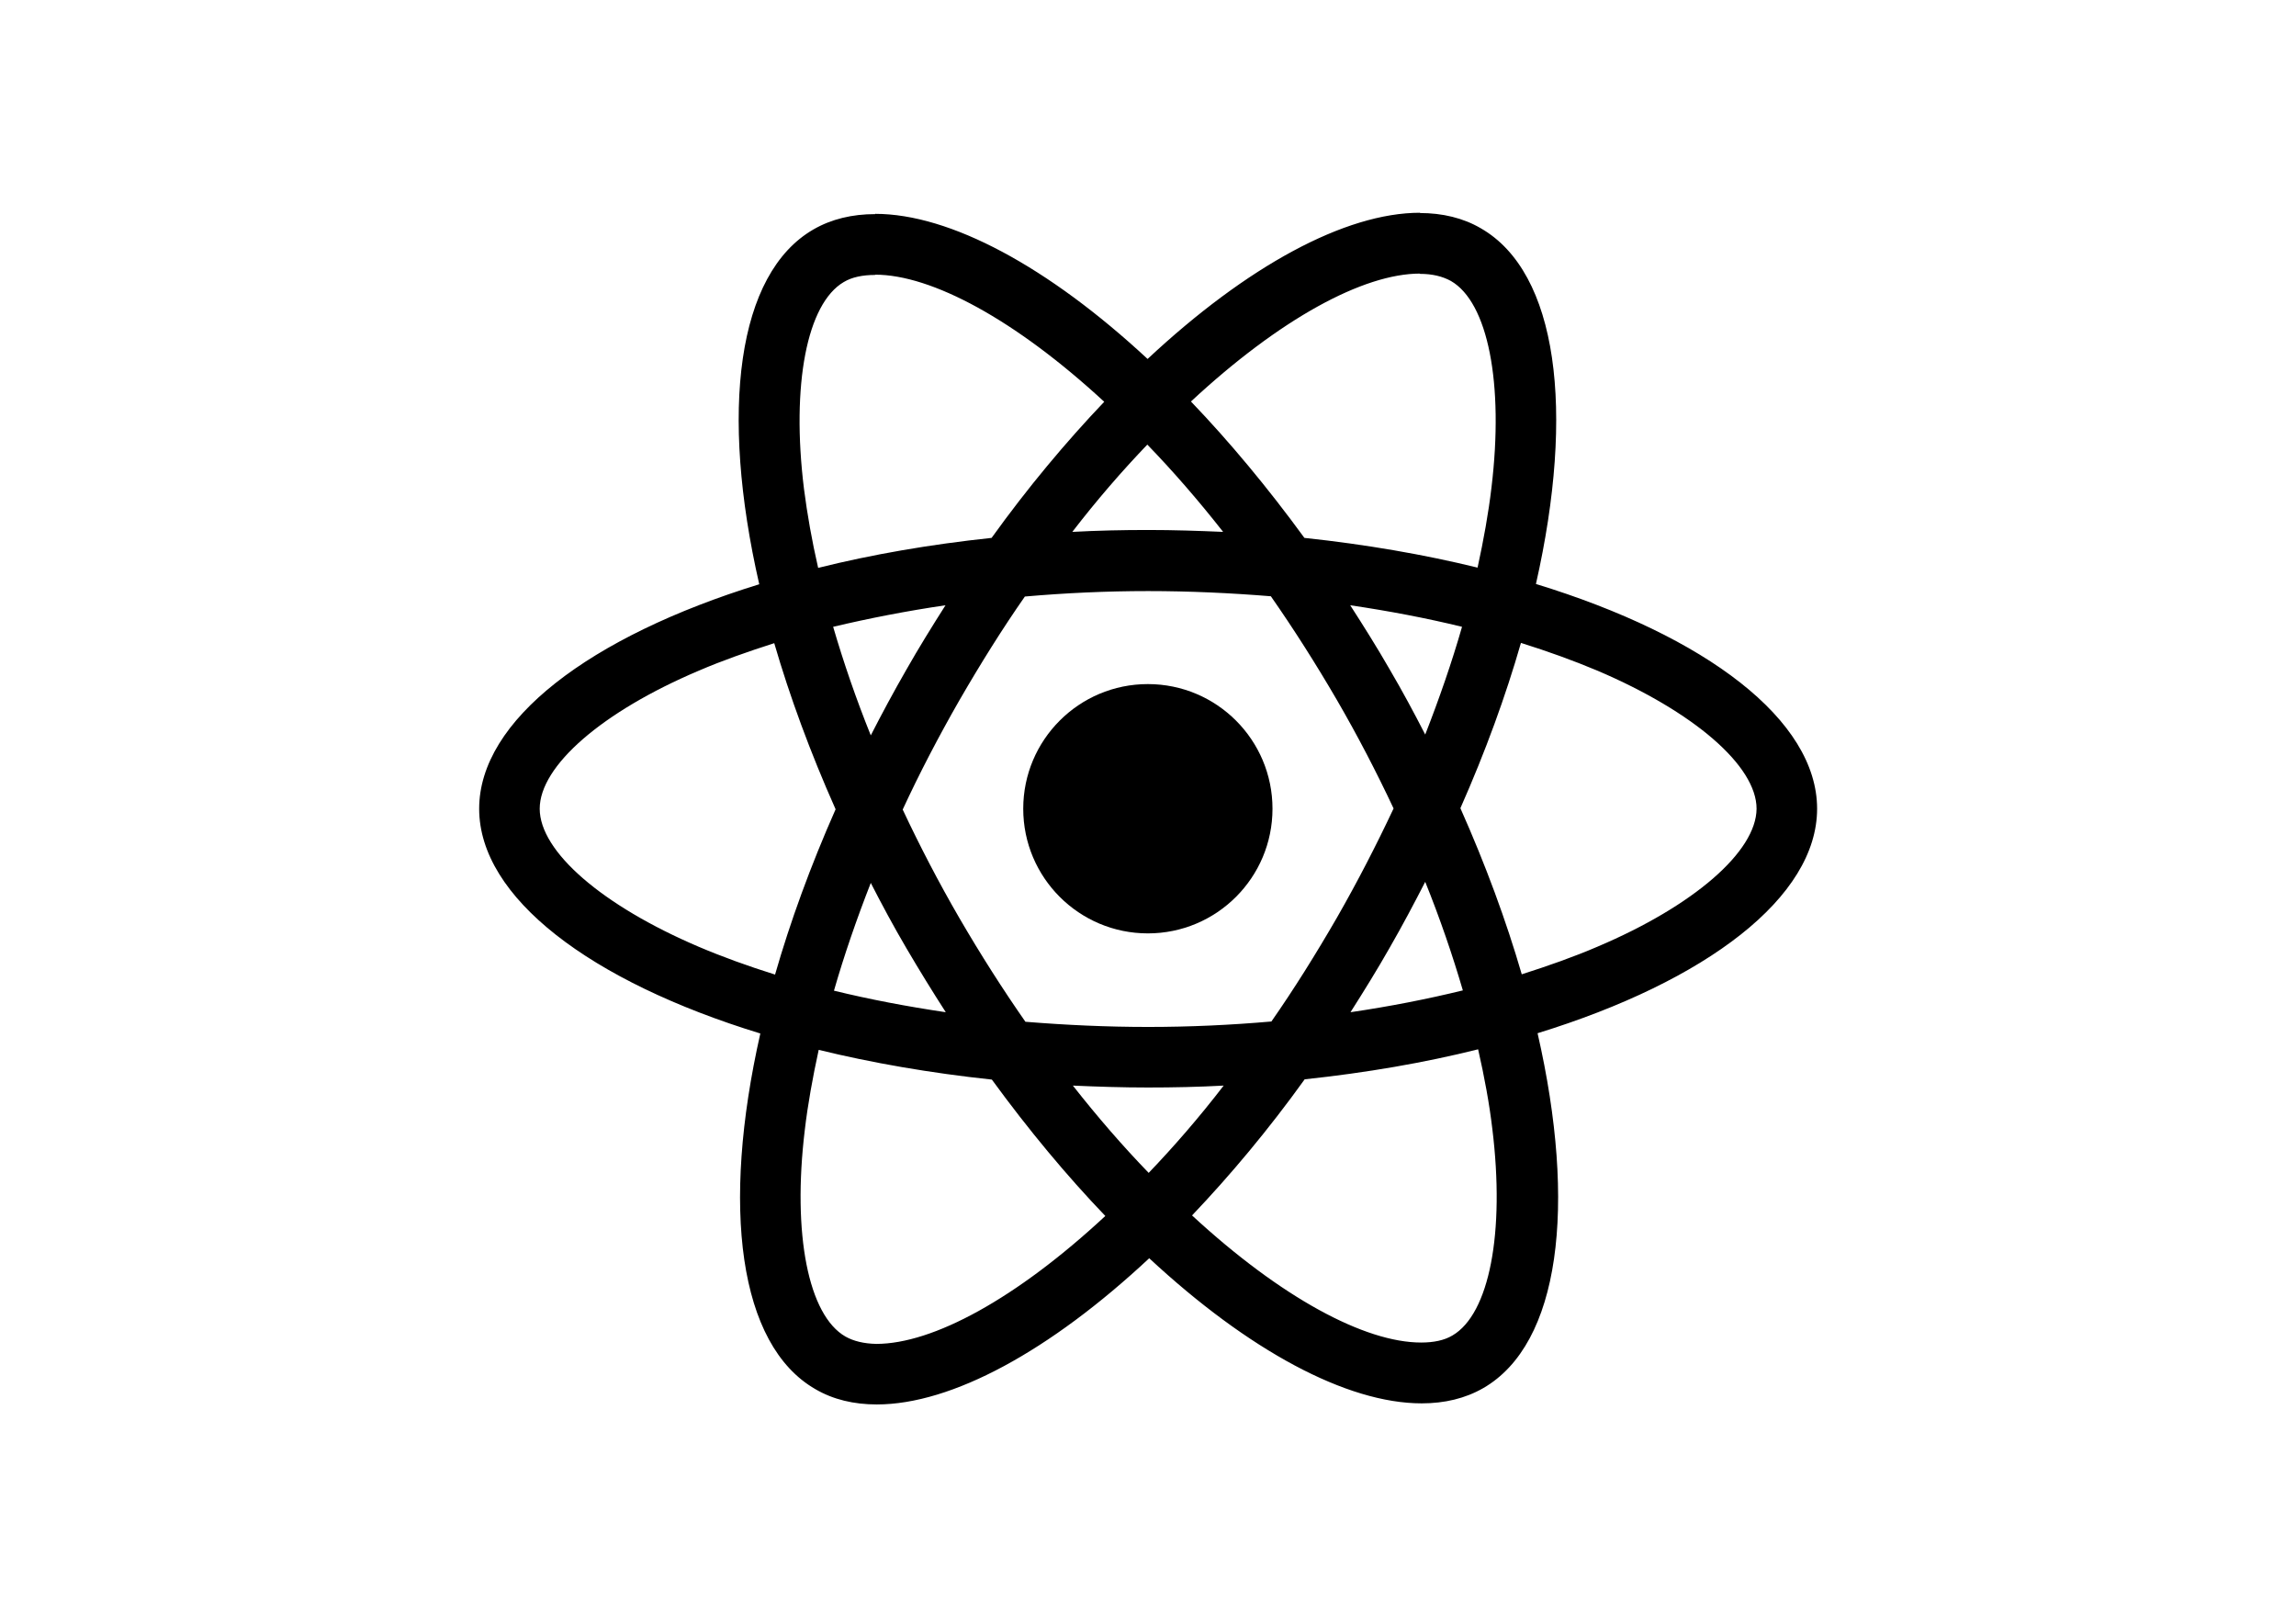
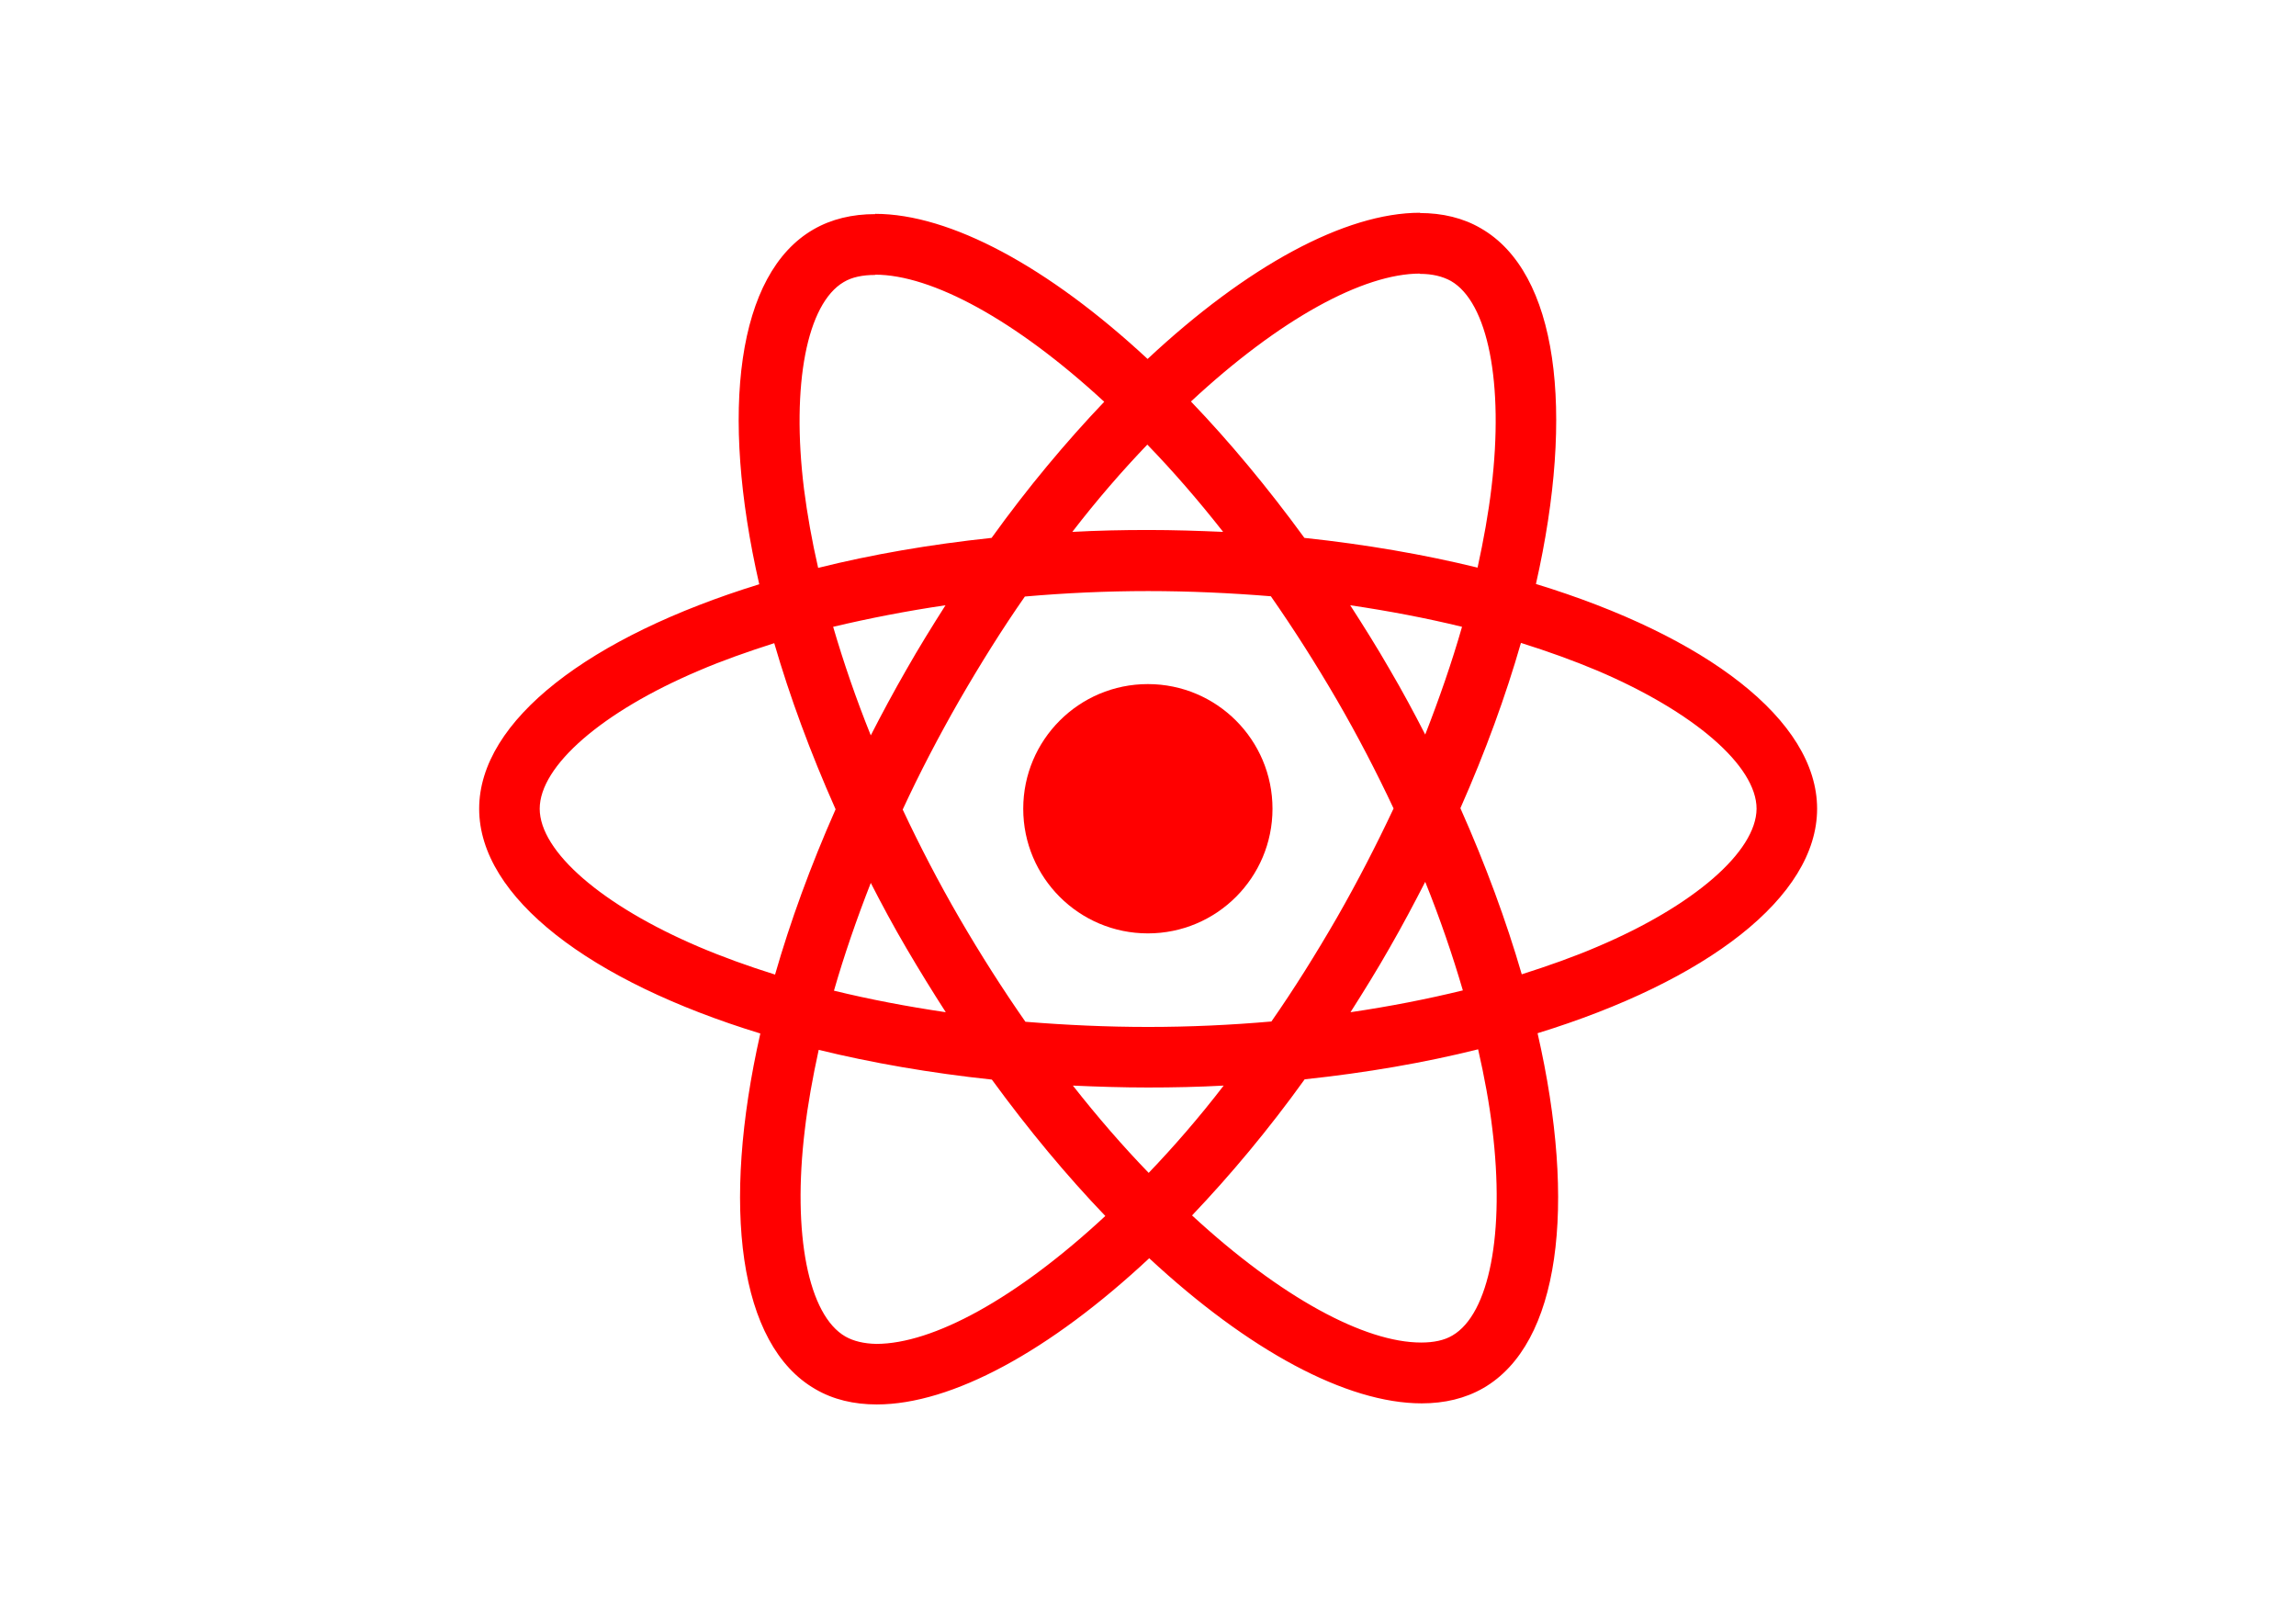
<svg xmlns="http://www.w3.org/2000/svg" viewBox="0 0 841.9 595.3">
-   <g fill="###ff0000">
+   <g fill="#ff0000">
    <path d="M666.3 296.5c0-32.5-40.7-63.3-103.1-82.4 14.4-63.6 8-114.2-20.2-130.4-6.5-3.8-14.1-5.6-22.4-5.6v22.3c4.6 0 8.3.9 11.4 2.6 13.6 7.8 19.5 37.5 14.9 75.7-1.1 9.4-2.9 19.3-5.1 29.4-19.6-4.8-41-8.5-63.5-10.9-13.5-18.5-27.5-35.3-41.6-50 32.6-30.3 63.2-46.9 84-46.9V78c-27.5 0-63.5 19.6-99.9 53.6-36.4-33.8-72.4-53.2-99.9-53.2v22.3c20.7 0 51.4 16.5 84 46.6-14 14.7-28 31.4-41.3 49.9-22.6 2.4-44 6.1-63.6 11-2.3-10-4-19.7-5.2-29-4.7-38.2 1.1-67.9 14.6-75.8 3-1.8 6.9-2.6 11.5-2.6V78.5c-8.4 0-16 1.8-22.6 5.6-28.1 16.2-34.4 66.7-19.9 130.1-62.2 19.2-102.7 49.9-102.7 82.3 0 32.5 40.7 63.3 103.1 82.4-14.4 63.6-8 114.2 20.2 130.4 6.5 3.8 14.1 5.6 22.5 5.6 27.5 0 63.5-19.6 99.9-53.6 36.4 33.8 72.4 53.2 99.9 53.2 8.4 0 16-1.8 22.6-5.6 28.1-16.2 34.4-66.7 19.9-130.1 62-19.1 102.5-49.9 102.5-82.3zm-130.2-66.7c-3.7 12.9-8.3 26.2-13.5 39.5-4.1-8-8.4-16-13.1-24-4.6-8-9.5-15.8-14.4-23.4 14.2 2.1 27.9 4.7 41 7.9zm-45.8 106.5c-7.8 13.5-15.8 26.3-24.1 38.2-14.9 1.3-30 2-45.2 2-15.1 0-30.2-.7-45-1.9-8.3-11.9-16.4-24.6-24.2-38-7.6-13.1-14.5-26.4-20.8-39.8 6.2-13.4 13.2-26.8 20.7-39.9 7.8-13.5 15.8-26.3 24.1-38.2 14.9-1.3 30-2 45.2-2 15.1 0 30.2.7 45 1.9 8.3 11.9 16.4 24.6 24.2 38 7.6 13.1 14.5 26.4 20.8 39.8-6.3 13.4-13.2 26.8-20.7 39.9zm32.3-13c5.4 13.4 10 26.8 13.8 39.8-13.1 3.2-26.9 5.9-41.2 8 4.9-7.7 9.8-15.6 14.4-23.7 4.6-8 8.9-16.1 13-24.1zM421.2 430c-9.3-9.6-18.6-20.3-27.8-32 9 .4 18.2.7 27.5.7 9.4 0 18.7-.2 27.8-.7-9 11.7-18.3 22.4-27.5 32zm-74.4-58.9c-14.2-2.1-27.9-4.7-41-7.9 3.7-12.9 8.3-26.2 13.5-39.5 4.1 8 8.4 16 13.1 24 4.7 8 9.5 15.8 14.4 23.4zM420.7 163c9.3 9.6 18.6 20.3 27.8 32-9-.4-18.2-.7-27.5-.7-9.4 0-18.7.2-27.8.7 9-11.7 18.3-22.4 27.5-32zm-74 58.9c-4.9 7.7-9.8 15.6-14.4 23.7-4.6 8-8.9 16-13 24-5.4-13.4-10-26.8-13.8-39.8 13.1-3.1 26.9-5.8 41.2-7.9zm-90.5 125.2c-35.4-15.1-58.3-34.9-58.3-50.6 0-15.7 22.9-35.6 58.3-50.6 8.6-3.7 18-7 27.7-10.1 5.7 19.6 13.2 40 22.5 60.9-9.2 20.8-16.6 41.1-22.2 60.6-9.9-3.1-19.3-6.5-28-10.2zM310 490c-13.6-7.8-19.5-37.5-14.9-75.7 1.1-9.4 2.9-19.3 5.1-29.4 19.6 4.8 41 8.5 63.5 10.9 13.5 18.5 27.5 35.3 41.6 50-32.6 30.3-63.2 46.9-84 46.9-4.5-.1-8.3-1-11.3-2.7zm237.2-76.2c4.7 38.2-1.1 67.9-14.6 75.8-3 1.8-6.9 2.6-11.5 2.6-20.7 0-51.4-16.5-84-46.6 14-14.7 28-31.4 41.3-49.9 22.6-2.4 44-6.1 63.6-11 2.3 10.1 4.1 19.8 5.2 29.1zm38.5-66.7c-8.6 3.7-18 7-27.7 10.1-5.7-19.6-13.2-40-22.5-60.9 9.2-20.8 16.6-41.1 22.2-60.6 9.9 3.1 19.3 6.5 28.1 10.2 35.4 15.1 58.3 34.9 58.3 50.6-.1 15.7-23 35.6-58.4 50.6zM320.8 78.4z" />
    <circle cx="420.9" cy="296.5" r="45.7" />
    <path d="M520.5 78.1z" />
  </g>
</svg>
